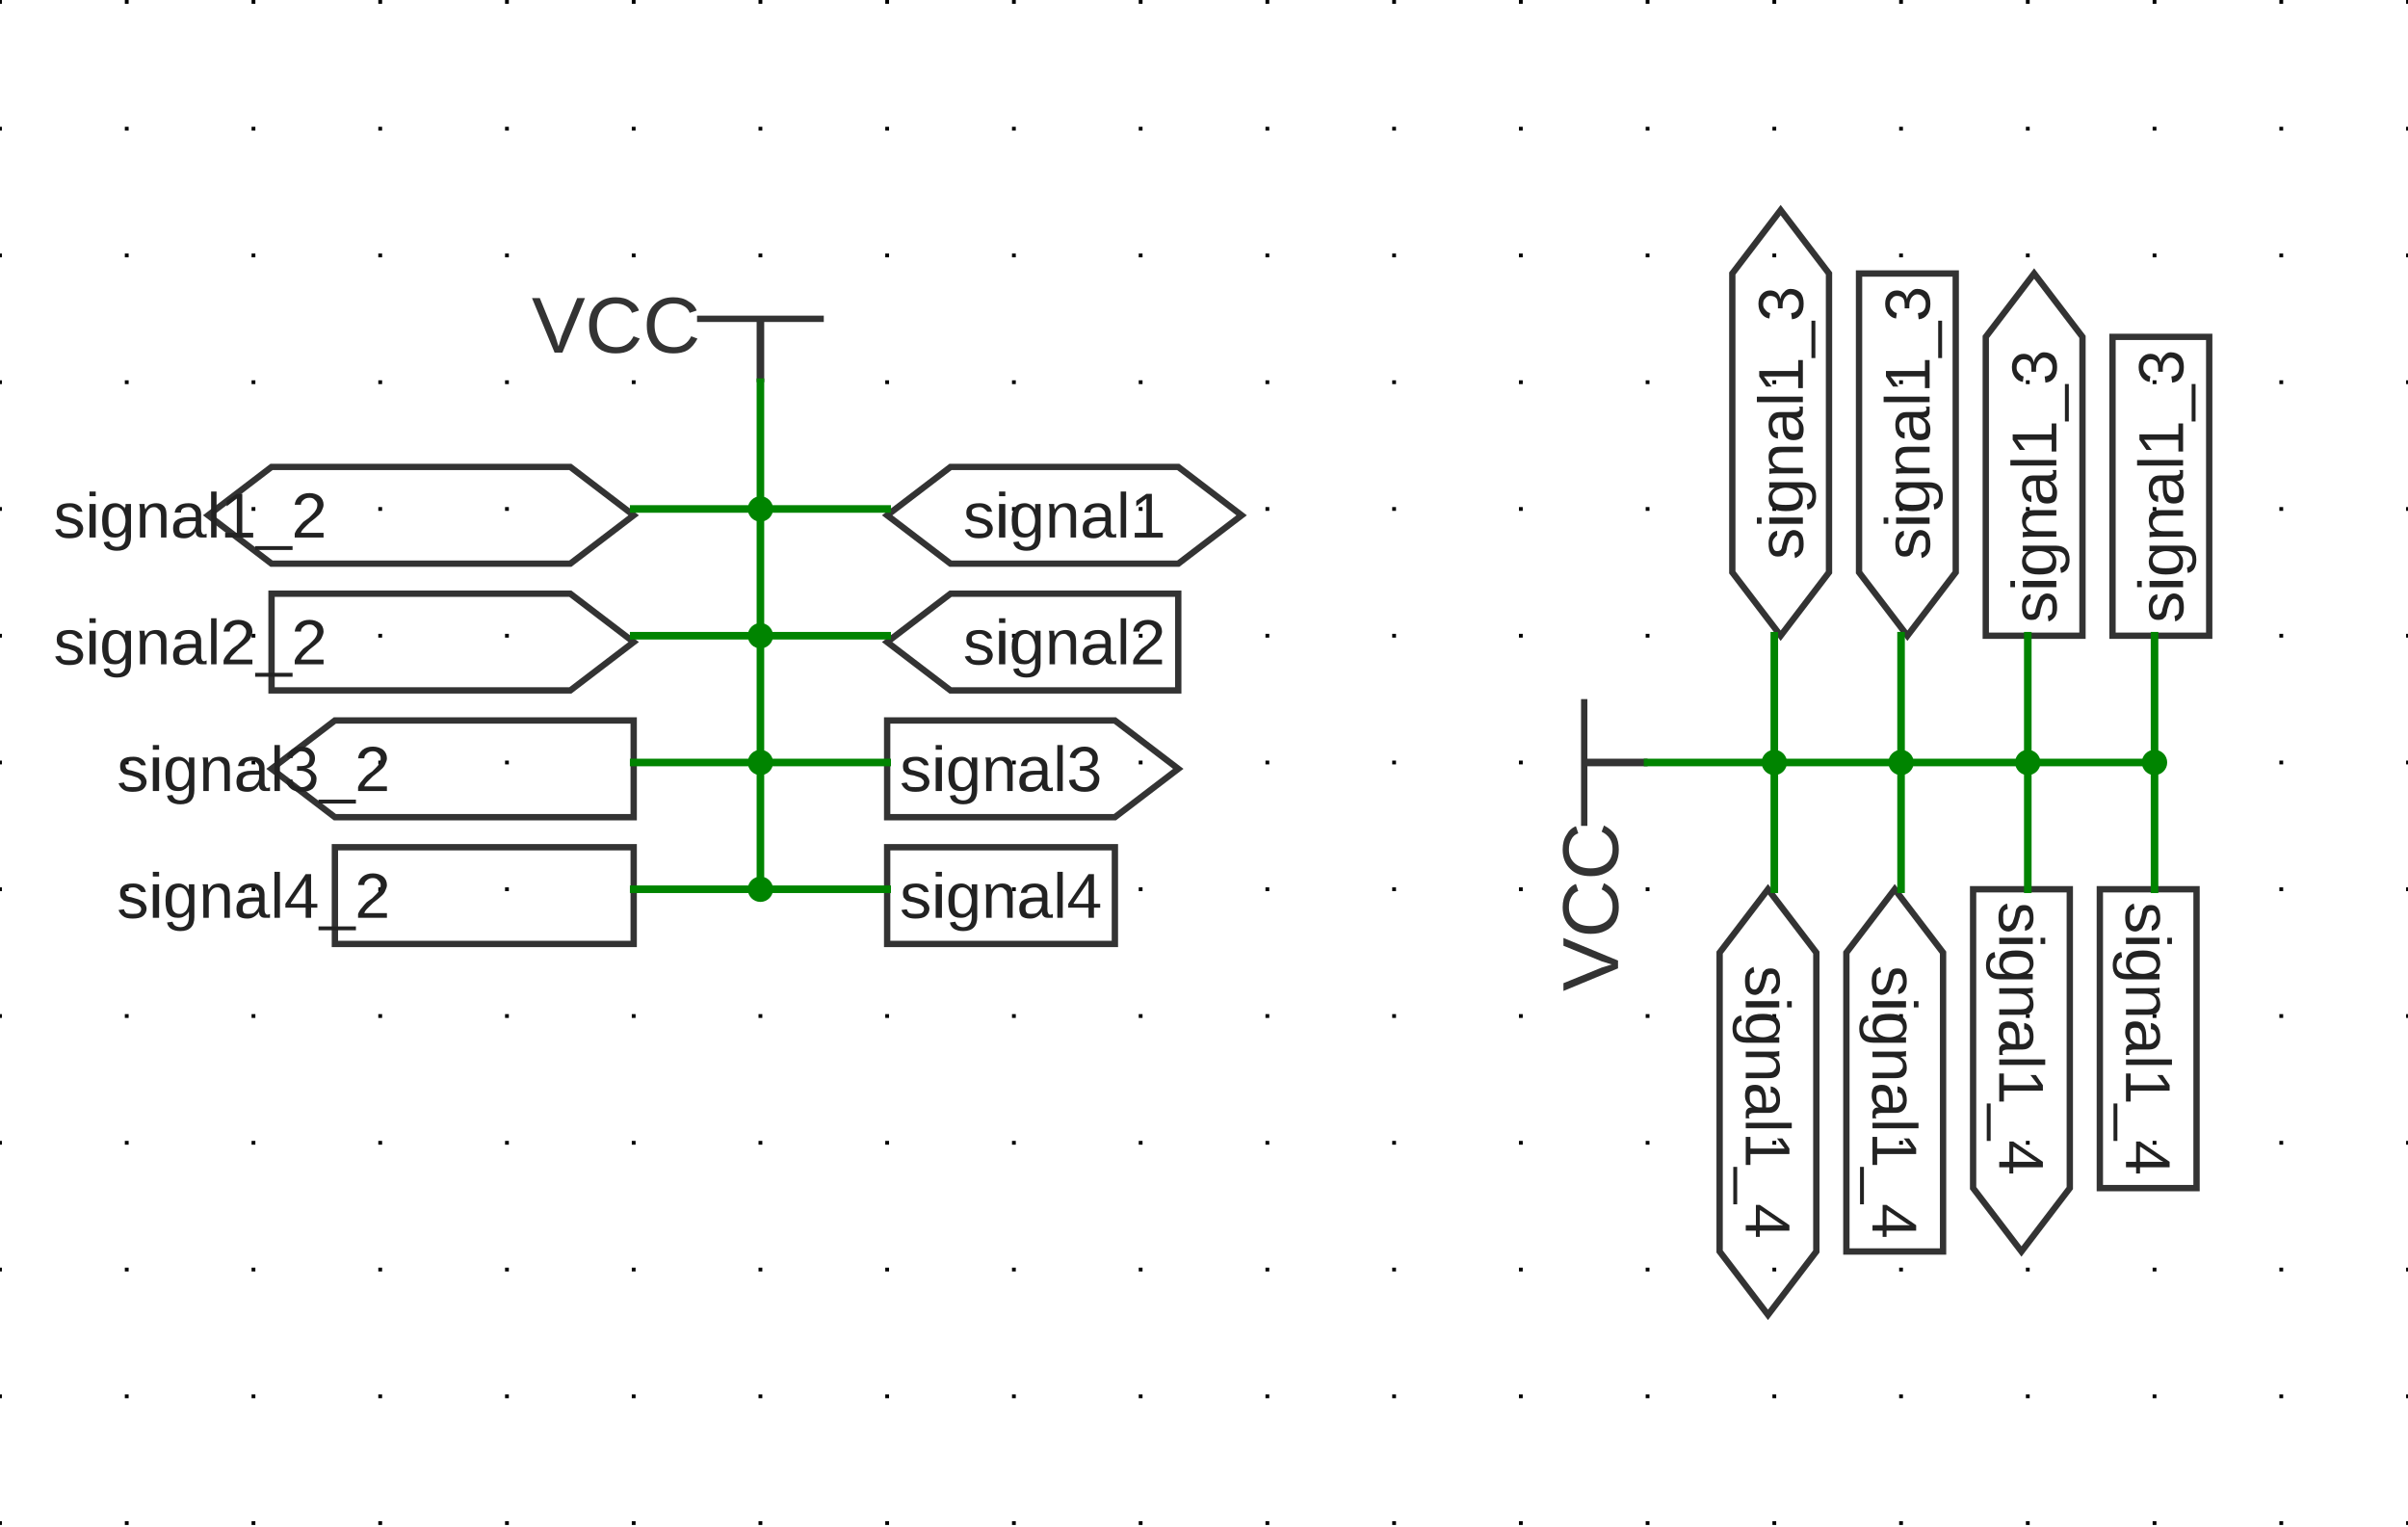
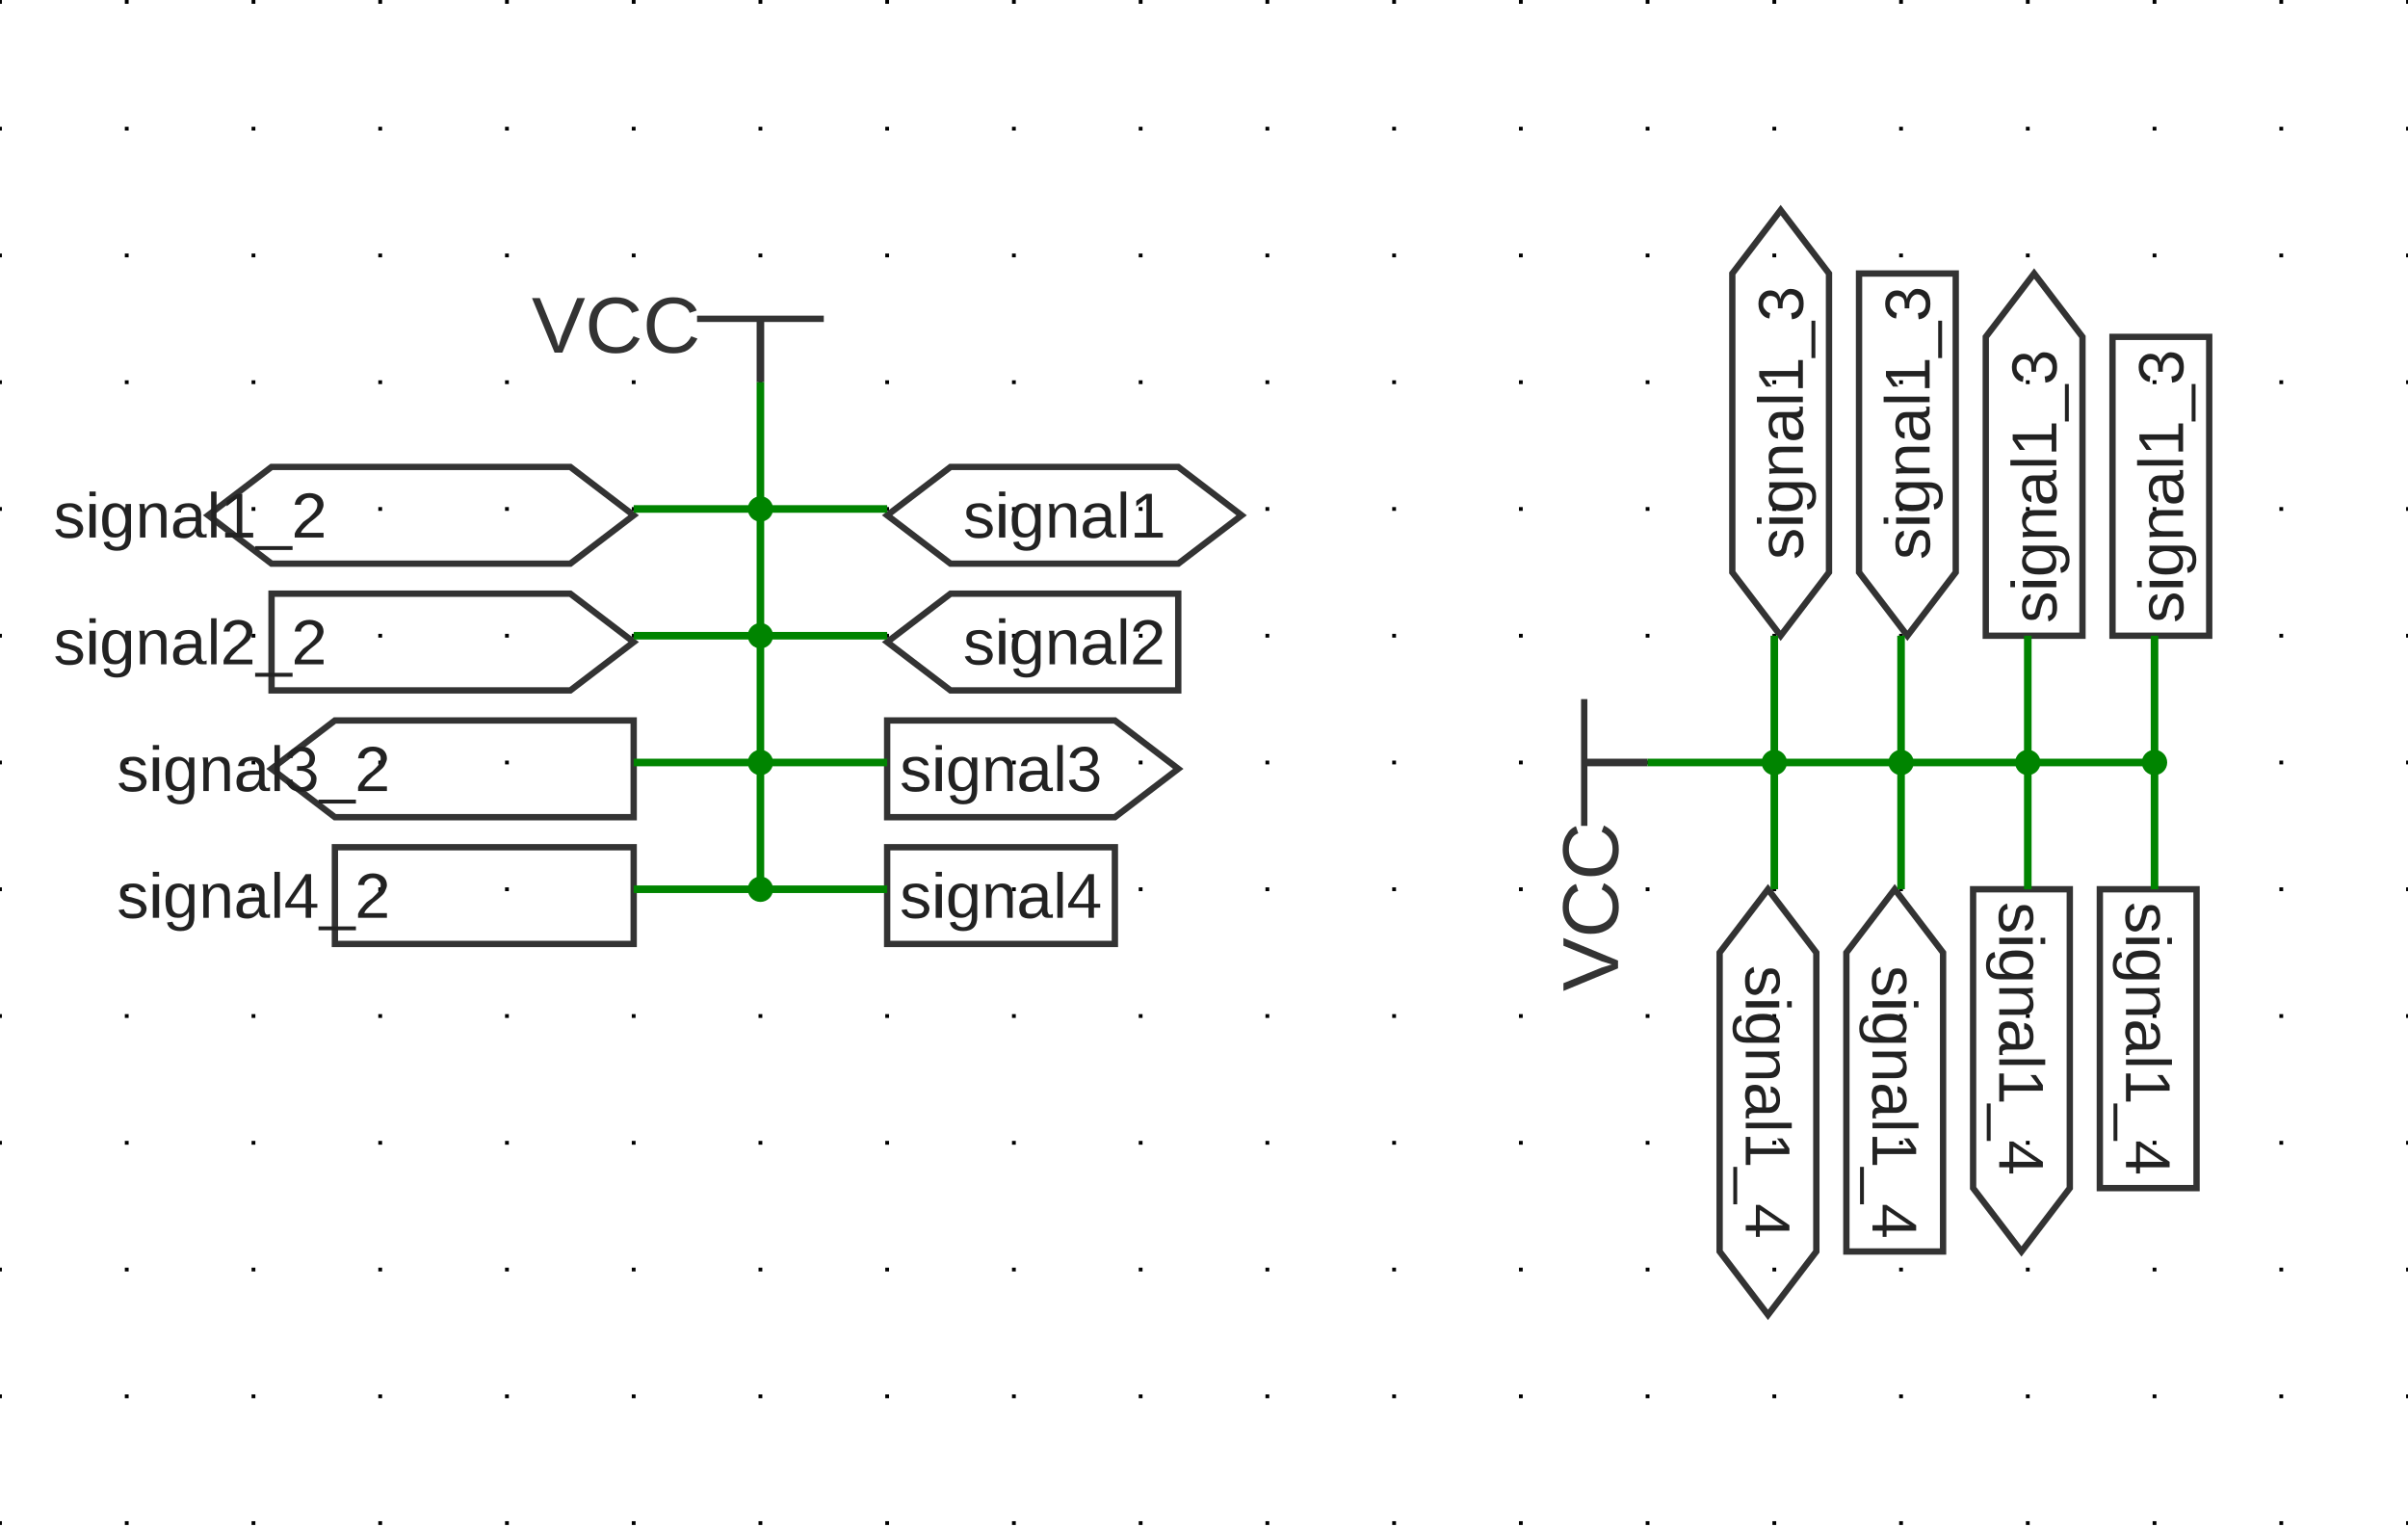
<svg xmlns="http://www.w3.org/2000/svg" xmlns:ns1="http://svgjs.dev/svgjs" version="1.1" width="455.97" height="289.061" viewBox="-2.54 -2.578 48.26 30.594">
  <g id="sheet-0" class="sheet" transform="matrix(1,0,0,1,0,0)">
    <g class="sheet-elements" transform="matrix(1,0,0,1,0,0)">
      <g transform="matrix(1,0,0,1,0,0)" class="grid">
        <path d="M -2.54 -2.578 L -2.54 28.016 M 0 -2.578 L 0 28.016 M 2.54 -2.578 L 2.54 28.016 M 5.08 -2.578 L 5.08 28.016 M 7.62 -2.578 L 7.62 28.016 M 10.16 -2.578 L 10.16 28.016 M 12.7 -2.578 L 12.7 28.016 M 15.24 -2.578 L 15.24 28.016 M 17.78 -2.578 L 17.78 28.016 M 20.32 -2.578 L 20.32 28.016 M 22.86 -2.578 L 22.86 28.016 M 25.4 -2.578 L 25.4 28.016 M 27.94 -2.578 L 27.94 28.016 M 30.48 -2.578 L 30.48 28.016 M 33.02 -2.578 L 33.02 28.016 M 35.56 -2.578 L 35.56 28.016 M 38.1 -2.578 L 38.1 28.016 M 40.64 -2.578 L 40.64 28.016 M 43.18 -2.578 L 43.18 28.016 M 45.72 -2.578 L 45.72 28.016" stroke-dasharray="0.076,2.464" stroke-width="0.076" stroke="#000000" />
      </g>
      <g transform="matrix(1,0,0,1,12.7,3.81)">
        <g>
          <path d="M -1.27 0 L 1.27 0" stroke-width="0.127" stroke="#333333" fill="none" />
          <path d="M 0 1.27 L 0 0" stroke-width="0.152" stroke="#333333" />
          <g transform="matrix(1,0,0,1,0,-0.381)">
            <text fill="#333333" font-family="Arial" font-size="1.6" text-anchor="middle" dominant-baseline="text-top" font-weight="regular" xml:space="preserve" transform="matrix(1,0,0,1,0,0)" ns1:data="{&quot;leading&quot;:&quot;1.3&quot;}">
              <tspan dy="0" x="0" ns1:data="{&quot;newLined&quot;:true}">VCC</tspan>
            </text>
          </g>
        </g>
      </g>
      <g transform="matrix(1,0,0,1,12.7,7.62)">
        <g>
          <path d="M 0 0 L 0 0" stroke-width="0.152" stroke="#333333" />
        </g>
      </g>
      <g transform="matrix(1,0,0,1,15.24,7.62)">
        <g>
          <path d="M 0 0 L 0 0" stroke-width="0.152" stroke="#333333" />
          <g transform="matrix(1,0,0,1,1.524,0.127)">
            <path d="M0 0L4.564 0L5.834 0.969L4.564 1.938L0 1.938L-1.27 0.969Z " stroke-width="0.127" stroke="#333333" fill="none" transform="matrix(1,0,0,1,-0.254,-0.969)" />
            <text fill="#222222" font-family="Arial" font-size="1.28" text-anchor="start" dominant-baseline="central" font-weight="regular" xml:space="preserve" transform="matrix(1,0,0,1,0,0)" ns1:data="{&quot;leading&quot;:&quot;1.3&quot;}">
              <tspan dy="0" x="0" ns1:data="{&quot;newLined&quot;:true}">signal1</tspan>
            </text>
          </g>
        </g>
      </g>
      <g transform="matrix(1,0,0,1,10.16,7.62)">
        <g>
          <path d="M 0 0 L 0 0" stroke-width="0.152" stroke="#333333" />
          <g transform="matrix(1,0,0,1,-1.524,0.127)">
            <path d="M0 0L5.988 0L7.258 0.969L5.988 1.938L0 1.938L-1.27 0.969Z " stroke-width="0.127" stroke="#333333" fill="none" transform="matrix(-1,0,0,1,0.254,-0.969)" />
            <text fill="#222222" font-family="Arial" font-size="1.28" text-anchor="end" dominant-baseline="central" font-weight="regular" xml:space="preserve" transform="matrix(1,0,0,1,0,0)" ns1:data="{&quot;leading&quot;:&quot;1.3&quot;}">
              <tspan dy="0" x="0" ns1:data="{&quot;newLined&quot;:true}">signal1_2</tspan>
            </text>
          </g>
        </g>
      </g>
      <g transform="matrix(1,0,0,1,12.7,10.16)">
        <g>
          <path d="M 0 0 L 0 0" stroke-width="0.152" stroke="#333333" />
        </g>
      </g>
      <g transform="matrix(1,0,0,1,15.24,10.16)">
        <g>
          <path d="M 0 0 L 0 0" stroke-width="0.152" stroke="#333333" />
          <g transform="matrix(1,0,0,1,1.524,0.127)">
            <path d="M0 0L4.564 0L4.564 1.938L0 1.938L-1.27 0.969Z " stroke-width="0.127" stroke="#333333" fill="none" transform="matrix(1,0,0,1,-0.254,-0.969)" />
            <text fill="#222222" font-family="Arial" font-size="1.28" text-anchor="start" dominant-baseline="central" font-weight="regular" xml:space="preserve" transform="matrix(1,0,0,1,0,0)" ns1:data="{&quot;leading&quot;:&quot;1.3&quot;}">
              <tspan dy="0" x="0" ns1:data="{&quot;newLined&quot;:true}">signal2</tspan>
            </text>
          </g>
        </g>
      </g>
      <g transform="matrix(1,0,0,1,10.16,10.16)">
        <g>
          <path d="M 0 0 L 0 0" stroke-width="0.152" stroke="#333333" />
          <g transform="matrix(1,0,0,1,-1.524,0.127)">
            <path d="M0 0L5.988 0L5.988 1.938L0 1.938L-1.27 0.969Z " stroke-width="0.127" stroke="#333333" fill="none" transform="matrix(-1,0,0,1,0.254,-0.969)" />
            <text fill="#222222" font-family="Arial" font-size="1.28" text-anchor="end" dominant-baseline="central" font-weight="regular" xml:space="preserve" transform="matrix(1,0,0,1,0,0)" ns1:data="{&quot;leading&quot;:&quot;1.3&quot;}">
              <tspan dy="0" x="0" ns1:data="{&quot;newLined&quot;:true}">signal2_2</tspan>
            </text>
          </g>
        </g>
      </g>
      <g transform="matrix(1,0,0,1,12.7,12.7)">
        <g>
          <path d="M 0 0 L 0 0" stroke-width="0.152" stroke="#333333" />
        </g>
      </g>
      <g transform="matrix(1,0,0,1,15.24,12.7)">
        <g>
          <path d="M 0 0 L 0 0" stroke-width="0.152" stroke="#333333" />
          <g transform="matrix(1,0,0,1,0.254,0.127)">
            <path d="M0 0L4.564 0L5.834 0.969L4.564 1.938L0 1.938Z " stroke-width="0.127" stroke="#333333" fill="none" transform="matrix(1,0,0,1,-0.254,-0.969)" />
            <text fill="#222222" font-family="Arial" font-size="1.28" text-anchor="start" dominant-baseline="central" font-weight="regular" xml:space="preserve" transform="matrix(1,0,0,1,0,0)" ns1:data="{&quot;leading&quot;:&quot;1.3&quot;}">
              <tspan dy="0" x="0" ns1:data="{&quot;newLined&quot;:true}">signal3</tspan>
            </text>
          </g>
        </g>
      </g>
      <g transform="matrix(1,0,0,1,10.16,12.7)">
        <g>
          <path d="M 0 0 L 0 0" stroke-width="0.152" stroke="#333333" />
          <g transform="matrix(1,0,0,1,-0.254,0.127)">
            <path d="M0 0L5.988 0L7.258 0.969L5.988 1.938L0 1.938Z " stroke-width="0.127" stroke="#333333" fill="none" transform="matrix(-1,0,0,1,0.254,-0.969)" />
            <text fill="#222222" font-family="Arial" font-size="1.28" text-anchor="end" dominant-baseline="central" font-weight="regular" xml:space="preserve" transform="matrix(1,0,0,1,0,0)" ns1:data="{&quot;leading&quot;:&quot;1.3&quot;}">
              <tspan dy="0" x="0" ns1:data="{&quot;newLined&quot;:true}">signal3_2</tspan>
            </text>
          </g>
        </g>
      </g>
      <g transform="matrix(1,0,0,1,12.7,15.24)">
        <g>
          <path d="M 0 0 L 0 0" stroke-width="0.152" stroke="#333333" />
        </g>
      </g>
      <g transform="matrix(1,0,0,1,15.24,15.24)">
        <g>
          <path d="M 0 0 L 0 0" stroke-width="0.152" stroke="#333333" />
          <g transform="matrix(1,0,0,1,0.254,0.127)">
            <path d="M0 0L4.564 0L4.564 1.938L0 1.938Z " stroke-width="0.127" stroke="#333333" fill="none" transform="matrix(1,0,0,1,-0.254,-0.969)" />
            <text fill="#222222" font-family="Arial" font-size="1.28" text-anchor="start" dominant-baseline="central" font-weight="regular" xml:space="preserve" transform="matrix(1,0,0,1,0,0)" ns1:data="{&quot;leading&quot;:&quot;1.3&quot;}">
              <tspan dy="0" x="0" ns1:data="{&quot;newLined&quot;:true}">signal4</tspan>
            </text>
          </g>
        </g>
      </g>
      <g transform="matrix(1,0,0,1,10.16,15.24)">
        <g>
          <path d="M 0 0 L 0 0" stroke-width="0.152" stroke="#333333" />
          <g transform="matrix(1,0,0,1,-0.254,0.127)">
            <path d="M0 0L5.988 0L5.988 1.938L0 1.938Z " stroke-width="0.127" stroke="#333333" fill="none" transform="matrix(-1,0,0,1,0.254,-0.969)" />
            <text fill="#222222" font-family="Arial" font-size="1.28" text-anchor="end" dominant-baseline="central" font-weight="regular" xml:space="preserve" transform="matrix(1,0,0,1,0,0)" ns1:data="{&quot;leading&quot;:&quot;1.3&quot;}">
              <tspan dy="0" x="0" ns1:data="{&quot;newLined&quot;:true}">signal4_2</tspan>
            </text>
          </g>
        </g>
      </g>
      <g transform="matrix(1,0,0,1,29.21,12.7)">
        <g>
          <path d="M 0 1.27 L 0 -1.27" stroke-width="0.127" stroke="#333333" fill="none" />
          <path d="M 1.27 0 L 0 0" stroke-width="0.152" stroke="#333333" />
          <g transform="matrix(0,-1,1,0,-0.381,0)">
            <text fill="#333333" font-family="Arial" font-size="1.6" text-anchor="middle" dominant-baseline="text-top" font-weight="regular" xml:space="preserve" transform="matrix(1,0,0,1,0,0)" ns1:data="{&quot;leading&quot;:&quot;1.3&quot;}">
              <tspan dy="0" x="0" ns1:data="{&quot;newLined&quot;:true}">VCC</tspan>
            </text>
          </g>
        </g>
      </g>
      <g transform="matrix(1,0,0,1,33.02,12.7)">
        <g>
          <path d="M 0 0 L 0 0" stroke-width="0.152" stroke="#333333" />
        </g>
      </g>
      <g transform="matrix(1,0,0,1,33.02,10.16)">
        <g>
          <path d="M 0 0 L 0 0" stroke-width="0.152" stroke="#333333" />
          <g transform="matrix(0,-1,1,0,0.127,-1.524)">
            <path d="M0 0L5.988 0L7.258 0.969L5.988 1.938L0 1.938L-1.27 0.969Z " stroke-width="0.127" stroke="#333333" fill="none" transform="matrix(1,0,0,1,-0.254,-0.969)" />
            <text fill="#222222" font-family="Arial" font-size="1.28" text-anchor="start" dominant-baseline="central" font-weight="regular" xml:space="preserve" transform="matrix(1,0,0,1,0,0)" ns1:data="{&quot;leading&quot;:&quot;1.3&quot;}">
              <tspan dy="0" x="0" ns1:data="{&quot;newLined&quot;:true}">signal1_3</tspan>
            </text>
          </g>
        </g>
      </g>
      <g transform="matrix(1,0,0,1,33.02,15.24)">
        <g>
          <path d="M 0 0 L 0 0" stroke-width="0.152" stroke="#333333" />
          <g transform="matrix(0,1,-1,0,-0.127,1.524)">
            <path d="M0 0L5.988 0L7.258 0.969L5.988 1.938L0 1.938L-1.27 0.969Z " stroke-width="0.127" stroke="#333333" fill="none" transform="matrix(1,0,0,1,-0.254,-0.969)" />
            <text fill="#222222" font-family="Arial" font-size="1.28" text-anchor="start" dominant-baseline="central" font-weight="regular" xml:space="preserve" transform="matrix(1,0,0,1,0,0)" ns1:data="{&quot;leading&quot;:&quot;1.3&quot;}">
              <tspan dy="0" x="0" ns1:data="{&quot;newLined&quot;:true}">signal1_4</tspan>
            </text>
          </g>
        </g>
      </g>
      <g transform="matrix(1,0,0,1,35.56,12.7)">
        <g>
          <path d="M 0 0 L 0 0" stroke-width="0.152" stroke="#333333" />
        </g>
      </g>
      <g transform="matrix(1,0,0,1,35.56,10.16)">
        <g>
          <path d="M 0 0 L 0 0" stroke-width="0.152" stroke="#333333" />
          <g transform="matrix(0,-1,1,0,0.127,-1.524)">
            <path d="M0 0L5.988 0L5.988 1.938L0 1.938L-1.27 0.969Z " stroke-width="0.127" stroke="#333333" fill="none" transform="matrix(1,0,0,1,-0.254,-0.969)" />
            <text fill="#222222" font-family="Arial" font-size="1.28" text-anchor="start" dominant-baseline="central" font-weight="regular" xml:space="preserve" transform="matrix(1,0,0,1,0,0)" ns1:data="{&quot;leading&quot;:&quot;1.3&quot;}">
              <tspan dy="0" x="0" ns1:data="{&quot;newLined&quot;:true}">signal1_3</tspan>
            </text>
          </g>
        </g>
      </g>
      <g transform="matrix(1,0,0,1,35.56,15.24)">
        <g>
          <path d="M 0 0 L 0 0" stroke-width="0.152" stroke="#333333" />
          <g transform="matrix(0,1,-1,0,-0.127,1.524)">
            <path d="M0 0L5.988 0L5.988 1.938L0 1.938L-1.27 0.969Z " stroke-width="0.127" stroke="#333333" fill="none" transform="matrix(1,0,0,1,-0.254,-0.969)" />
            <text fill="#222222" font-family="Arial" font-size="1.28" text-anchor="start" dominant-baseline="central" font-weight="regular" xml:space="preserve" transform="matrix(1,0,0,1,0,0)" ns1:data="{&quot;leading&quot;:&quot;1.3&quot;}">
              <tspan dy="0" x="0" ns1:data="{&quot;newLined&quot;:true}">signal1_4</tspan>
            </text>
          </g>
        </g>
      </g>
      <g transform="matrix(1,0,0,1,38.1,12.7)">
        <g>
          <path d="M 0 0 L 0 0" stroke-width="0.152" stroke="#333333" />
        </g>
      </g>
      <g transform="matrix(1,0,0,1,38.1,10.16)">
        <g>
          <path d="M 0 0 L 0 0" stroke-width="0.152" stroke="#333333" />
          <g transform="matrix(0,-1,1,0,0.127,-0.254)">
            <path d="M0 0L5.988 0L7.258 0.969L5.988 1.938L0 1.938Z " stroke-width="0.127" stroke="#333333" fill="none" transform="matrix(1,0,0,1,-0.254,-0.969)" />
            <text fill="#222222" font-family="Arial" font-size="1.28" text-anchor="start" dominant-baseline="central" font-weight="regular" xml:space="preserve" transform="matrix(1,0,0,1,0,0)" ns1:data="{&quot;leading&quot;:&quot;1.3&quot;}">
              <tspan dy="0" x="0" ns1:data="{&quot;newLined&quot;:true}">signal1_3</tspan>
            </text>
          </g>
        </g>
      </g>
      <g transform="matrix(1,0,0,1,38.1,15.24)">
        <g>
          <path d="M 0 0 L 0 0" stroke-width="0.152" stroke="#333333" />
          <g transform="matrix(0,1,-1,0,-0.127,0.254)">
            <path d="M0 0L5.988 0L7.258 0.969L5.988 1.938L0 1.938Z " stroke-width="0.127" stroke="#333333" fill="none" transform="matrix(1,0,0,1,-0.254,-0.969)" />
            <text fill="#222222" font-family="Arial" font-size="1.28" text-anchor="start" dominant-baseline="central" font-weight="regular" xml:space="preserve" transform="matrix(1,0,0,1,0,0)" ns1:data="{&quot;leading&quot;:&quot;1.3&quot;}">
              <tspan dy="0" x="0" ns1:data="{&quot;newLined&quot;:true}">signal1_4</tspan>
            </text>
          </g>
        </g>
      </g>
      <g transform="matrix(1,0,0,1,40.64,12.7)">
        <g>
          <path d="M 0 0 L 0 0" stroke-width="0.152" stroke="#333333" />
        </g>
      </g>
      <g transform="matrix(1,0,0,1,40.64,10.16)">
        <g>
          <path d="M 0 0 L 0 0" stroke-width="0.152" stroke="#333333" />
          <g transform="matrix(0,-1,1,0,0.127,-0.254)">
            <path d="M0 0L5.988 0L5.988 1.938L0 1.938Z " stroke-width="0.127" stroke="#333333" fill="none" transform="matrix(1,0,0,1,-0.254,-0.969)" />
            <text fill="#222222" font-family="Arial" font-size="1.28" text-anchor="start" dominant-baseline="central" font-weight="regular" xml:space="preserve" transform="matrix(1,0,0,1,0,0)" ns1:data="{&quot;leading&quot;:&quot;1.3&quot;}">
              <tspan dy="0" x="0" ns1:data="{&quot;newLined&quot;:true}">signal1_3</tspan>
            </text>
          </g>
        </g>
      </g>
      <g transform="matrix(1,0,0,1,40.64,15.24)">
        <g>
          <path d="M 0 0 L 0 0" stroke-width="0.152" stroke="#333333" />
          <g transform="matrix(0,1,-1,0,-0.127,0.254)">
            <path d="M0 0L5.988 0L5.988 1.938L0 1.938Z " stroke-width="0.127" stroke="#333333" fill="none" transform="matrix(1,0,0,1,-0.254,-0.969)" />
            <text fill="#222222" font-family="Arial" font-size="1.28" text-anchor="start" dominant-baseline="central" font-weight="regular" xml:space="preserve" transform="matrix(1,0,0,1,0,0)" ns1:data="{&quot;leading&quot;:&quot;1.3&quot;}">
              <tspan dy="0" x="0" ns1:data="{&quot;newLined&quot;:true}">signal1_4</tspan>
            </text>
          </g>
        </g>
      </g>
      <g>
-         <path d="M12.7 5.08L12.7 7.62M12.7 7.62L15.24 7.62M12.7 7.62L10.16 7.62M12.7 7.62L12.7 10.16M12.7 10.16L15.24 10.16M12.7 10.16L10.16 10.16M12.7 10.16L12.7 12.7M12.7 12.7L15.24 12.7M12.7 12.7L10.16 12.7M12.7 12.7L12.7 15.24M12.7 15.24L15.24 15.24M12.7 15.24L10.16 15.24M30.48 12.7L33.02 12.7M33.02 12.7L33.02 10.16M33.02 12.7L33.02 15.24M33.02 12.7L35.56 12.7M35.56 12.7L35.56 10.16M35.56 12.7L35.56 15.24M35.56 12.7L38.1 12.7M38.1 12.7L38.1 10.16M38.1 12.7L38.1 15.24M38.1 12.7L40.64 12.7M40.64 12.7L40.64 10.16M40.64 12.7L40.64 15.24 " stroke-linecap="square" stroke-opacity="0.3" stroke-width="0.279" fill="none" />
+         <path d="M12.7 5.08L12.7 7.62L15.24 7.62M12.7 7.62L10.16 7.62M12.7 7.62L12.7 10.16L15.24 10.16M12.7 10.16L10.16 10.16M12.7 10.16L12.7 12.7L15.24 12.7M12.7 12.7L10.16 12.7M12.7 12.7L12.7 15.24L15.24 15.24M12.7 15.24L10.16 15.24M30.48 12.7L33.02 12.7L33.02 10.16M33.02 12.7L33.02 15.24M33.02 12.7L35.56 12.7L35.56 10.16M35.56 12.7L35.56 15.24M35.56 12.7L38.1 12.7L38.1 10.16M38.1 12.7L38.1 15.24M38.1 12.7L40.64 12.7L40.64 10.16M40.64 12.7L40.64 15.24 " stroke-linecap="butt" stroke-opacity="0.3" stroke-width="0.279" fill="none" />
      </g>
      <g>
-         <path d="M12.7 5.08L12.7 7.62M12.7 7.62L15.24 7.62M12.7 7.62L10.16 7.62M12.7 7.62L12.7 10.16M12.7 10.16L15.24 10.16M12.7 10.16L10.16 10.16M12.7 10.16L12.7 12.7M12.7 12.7L15.24 12.7M12.7 12.7L10.16 12.7M12.7 12.7L12.7 15.24M12.7 15.24L15.24 15.24M12.7 15.24L10.16 15.24M30.48 12.7L33.02 12.7M33.02 12.7L33.02 10.16M33.02 12.7L33.02 15.24M33.02 12.7L35.56 12.7M35.56 12.7L35.56 10.16M35.56 12.7L35.56 15.24M35.56 12.7L38.1 12.7M38.1 12.7L38.1 10.16M38.1 12.7L38.1 15.24M38.1 12.7L40.64 12.7M40.64 12.7L40.64 10.16M40.64 12.7L40.64 15.24 " stroke-linecap="square" stroke-width="0.152" stroke="#008400" fill="none" />
+         <path d="M12.7 5.08L12.7 7.62L15.24 7.62M12.7 7.62L10.16 7.62M12.7 7.62L12.7 10.16L15.24 10.16M12.7 10.16L10.16 10.16M12.7 10.16L12.7 12.7L15.24 12.7M12.7 12.7L10.16 12.7M12.7 12.7L12.7 15.24L15.24 15.24M12.7 15.24L10.16 15.24M30.48 12.7L33.02 12.7L33.02 10.16M33.02 12.7L33.02 15.24M33.02 12.7L35.56 12.7L35.56 10.16M35.56 12.7L35.56 15.24M35.56 12.7L38.1 12.7L38.1 10.16M38.1 12.7L38.1 15.24M38.1 12.7L40.64 12.7L40.64 10.16M40.64 12.7L40.64 15.24 " stroke-linecap="butt" stroke-width="0.152" stroke="#008400" fill="none" />
        <circle r="0.254" cx="0.254" cy="0.254" transform="matrix(1,0,0,1,12.446,7.366)" fill="#008400" stroke="none" />
        <circle r="0.254" cx="0.254" cy="0.254" transform="matrix(1,0,0,1,12.446,9.906)" fill="#008400" stroke="none" />
        <circle r="0.254" cx="0.254" cy="0.254" transform="matrix(1,0,0,1,12.446,12.446)" fill="#008400" stroke="none" />
        <circle r="0.254" cx="0.254" cy="0.254" transform="matrix(1,0,0,1,12.446,14.986)" fill="#008400" stroke="none" />
        <circle r="0.254" cx="0.254" cy="0.254" transform="matrix(1,0,0,1,32.766,12.446)" fill="#008400" stroke="none" />
        <circle r="0.254" cx="0.254" cy="0.254" transform="matrix(1,0,0,1,35.306,12.446)" fill="#008400" stroke="none" />
        <circle r="0.254" cx="0.254" cy="0.254" transform="matrix(1,0,0,1,37.846,12.446)" fill="#008400" stroke="none" />
        <circle r="0.254" cx="0.254" cy="0.254" transform="matrix(1,0,0,1,40.386,12.446)" fill="#008400" stroke="none" />
      </g>
      <g />
    </g>
  </g>
</svg>
